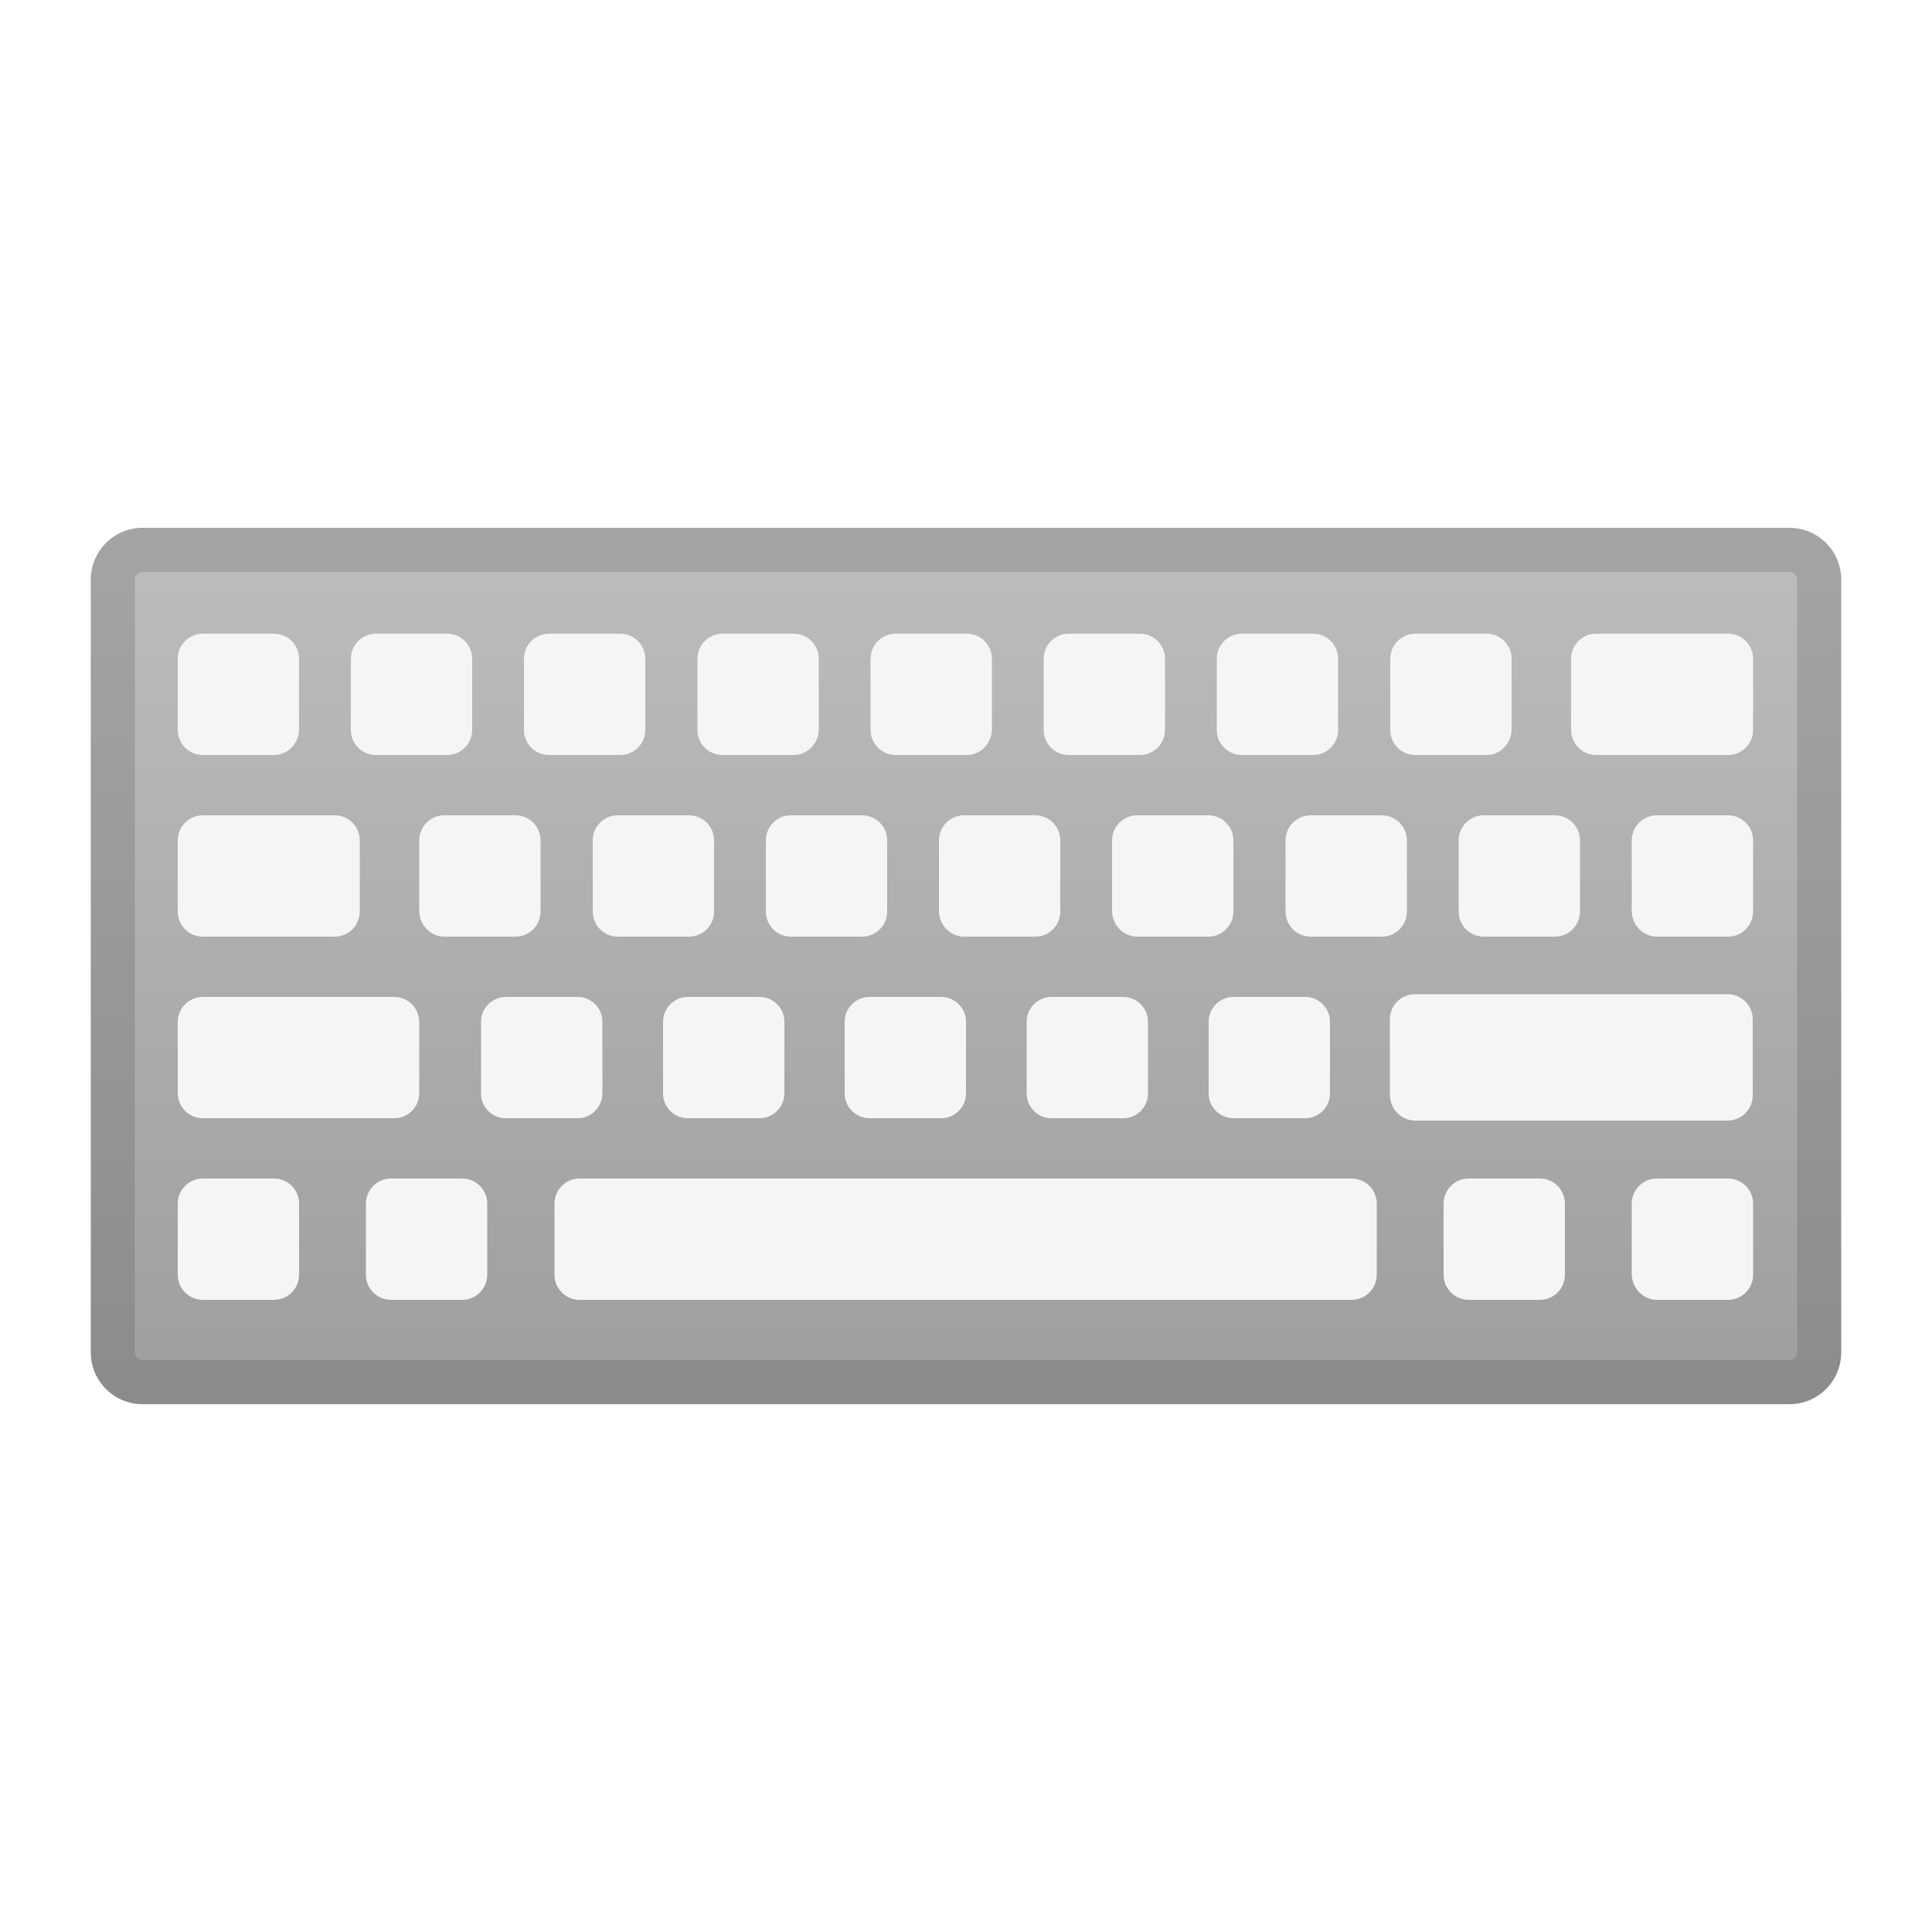
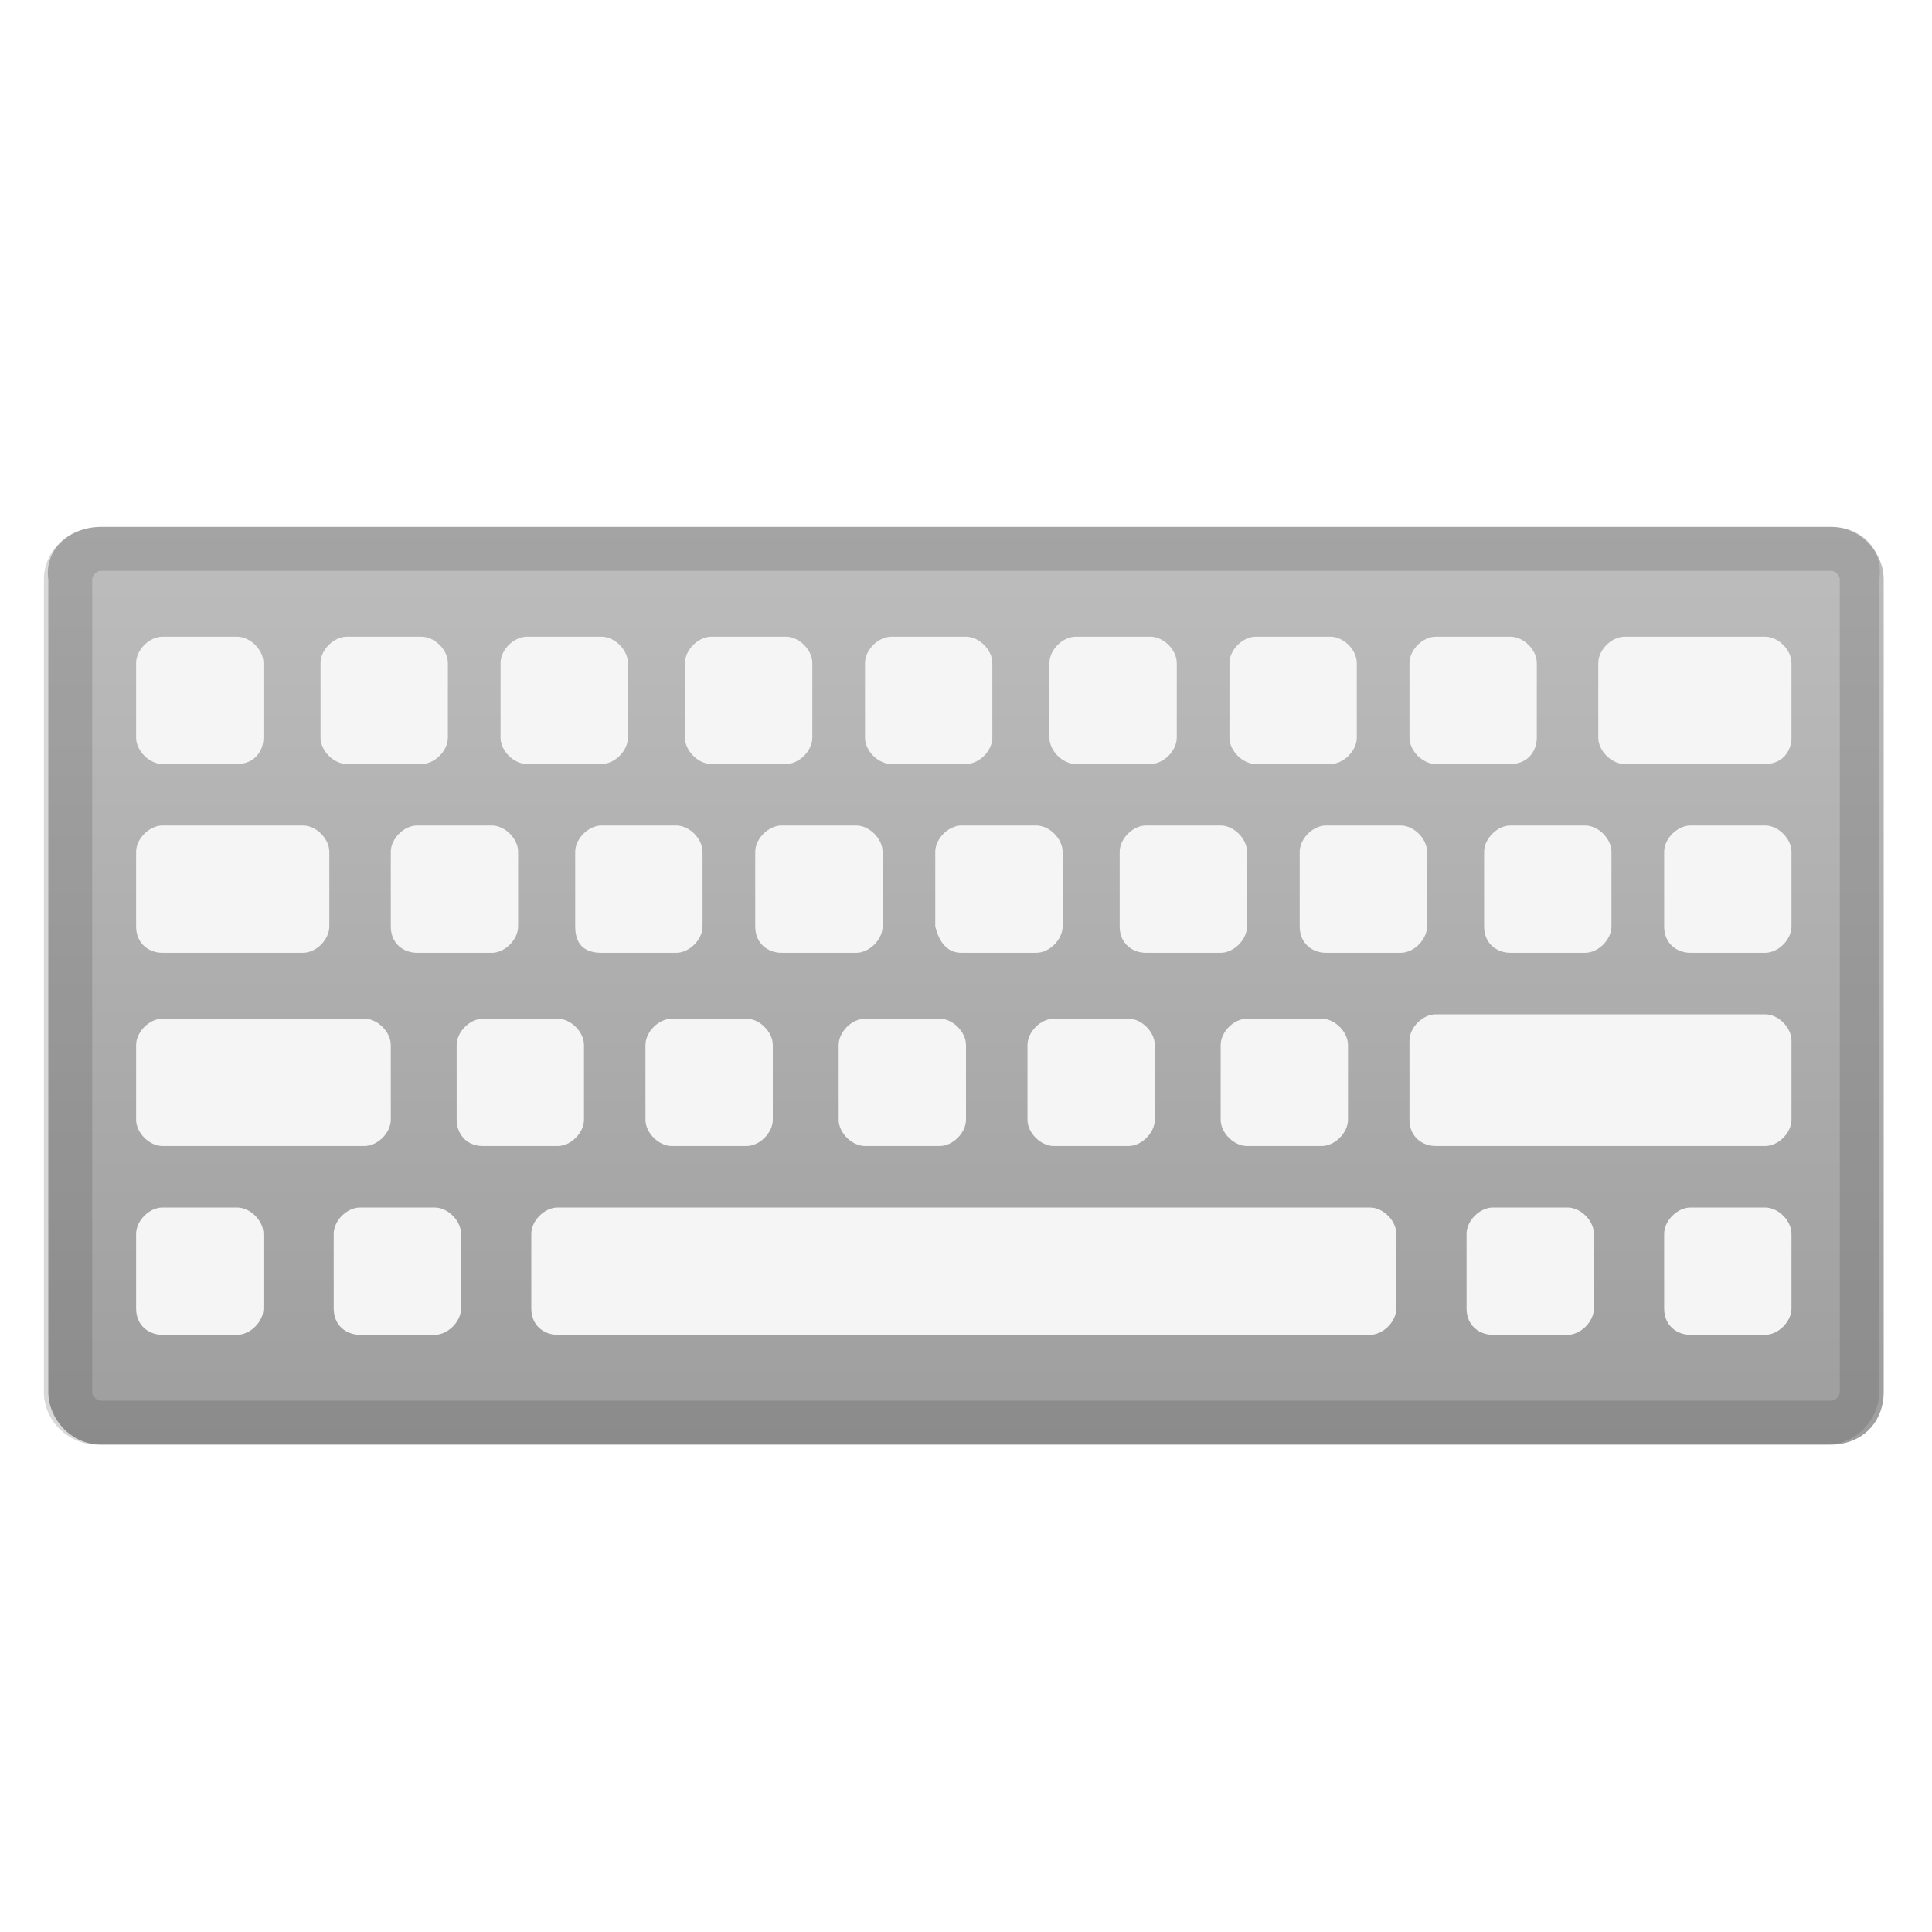
- <svg xmlns="http://www.w3.org/2000/svg" id="icon-keyboard" viewBox="0 0 500 500">
+ <svg xmlns="http://www.w3.org/2000/svg" id="icon-keyboard" viewBox="0 0 44 44">
  <style type="text/css">
		.st0{fill:url(#SVGID_1_);}
		.st1{opacity:0.2;}
		.st2{fill:#424242;}
		.st3{fill:#F5F5F5;}
	</style>
-   <linearGradient id="SVGID_1_" gradientUnits="userSpaceOnUse" x1="250" y1="365.833" x2="250" y2="139.05" gradientTransform="matrix(1 0 0 -1 0 502)">
+   <linearGradient id="SVGID_1_" gradientUnits="userSpaceOnUse" x1="21.991" y1="-446.087" x2="21.991" y2="-425.112" gradientTransform="matrix(1 0 0 1 0 458)">
    <stop offset="0" style="stop-color:#BDBDBD" />
    <stop offset="1" style="stop-color:#9E9E9E" />
  </linearGradient>
-   <path class="st0" d="M463.1,363.4H36.9c-7.4,0-13.4-6-13.4-13.4V150c0-7.4,6-13.4,13.4-13.4h426.2c7.4,0,13.4,6,13.4,13.4V350   C476.5,357.4,470.5,363.4,463.1,363.4z" />
+   <path class="st0" d="M41.7,32.9H2.3c-0.7,0-1.2-0.6-1.2-1.2V13.2C1,12.5,1.6,12,2.3,12h39.4c0.7,0,1.2,0.6,1.2,1.2v18.5   C42.9,32.4,42.4,32.9,41.7,32.9z" />
  <g class="st1">
-     <path class="st2" d="M463.1,148c1.1,0,2,0.9,2,2v200c0,1.1-0.9,2-2,2H36.9c-1.1,0-2-0.9-2-2V150c0-1.1,0.9-2,2-2L463.1,148     M463.1,136.6H36.9c-7.4,0-13.4,6-13.4,13.4v200c0,7.4,6,13.4,13.4,13.4h426.2c7.4,0,13.4-6,13.4-13.4V150    C476.5,142.6,470.5,136.6,463.1,136.6L463.1,136.6z" />
+     <path class="st2" d="M41.7,13c0.1,0,0.2,0.1,0.2,0.2v18.5c0,0.1-0.1,0.2-0.2,0.2H2.3c-0.1,0-0.2-0.1-0.2-0.2V13.2    c0-0.1,0.1-0.2,0.2-0.2H41.7 M41.7,12H2.3C1.6,12,1,12.5,1,13.2v18.5c0,0.7,0.6,1.2,1.2,1.2h39.4c0.7,0,1.2-0.6,1.2-1.2V13.2    C42.9,12.5,42.4,12,41.7,12L41.7,12z" />
  </g>
-   <path class="st3" d="M70.9,195.4H52.5c-3.6,0-6.5-2.9-6.5-6.5v-18.4c0-3.6,2.9-6.5,6.5-6.5h18.4c3.6,0,6.5,2.9,6.5,6.5v18.4 C77.3,192.5,74.4,195.4,70.9,195.4z" />
-   <path class="st3" d="M115.7,195.4H97.3c-3.6,0-6.5-2.9-6.5-6.5v-18.4c0-3.6,2.9-6.5,6.5-6.5h18.4c3.6,0,6.5,2.9,6.5,6.5v18.4 C122.2,192.5,119.3,195.4,115.7,195.4z" />
-   <path class="st3" d="M160.5,195.4h-18.4c-3.6,0-6.5-2.9-6.5-6.5v-18.4c0-3.6,2.9-6.5,6.5-6.5h18.4c3.6,0,6.5,2.9,6.5,6.5v18.4 C167,192.5,164.1,195.4,160.5,195.4z" />
-   <path class="st3" d="M205.4,195.4H187c-3.6,0-6.5-2.9-6.5-6.5v-18.4c0-3.6,2.9-6.5,6.5-6.5h18.4c3.6,0,6.5,2.9,6.5,6.5v18.4 C211.8,192.5,208.9,195.4,205.4,195.4z" />
-   <path class="st3" d="M250.2,195.4h-18.4c-3.6,0-6.5-2.9-6.5-6.5v-18.4c0-3.6,2.9-6.5,6.5-6.5h18.4c3.6,0,6.5,2.9,6.5,6.5v18.4 C256.6,192.5,253.7,195.4,250.2,195.4z" />
-   <path class="st3" d="M295,195.4h-18.4c-3.6,0-6.5-2.9-6.5-6.5v-18.4c0-3.6,2.9-6.5,6.5-6.5H295c3.6,0,6.5,2.9,6.5,6.5v18.4 C301.5,192.5,298.6,195.4,295,195.4z" />
-   <path class="st3" d="M339.8,195.4h-18.4c-3.6,0-6.5-2.9-6.5-6.5v-18.4c0-3.6,2.9-6.5,6.5-6.5h18.4c3.6,0,6.5,2.9,6.5,6.5v18.4 C346.3,192.5,343.4,195.4,339.8,195.4z" />
-   <path class="st3" d="M384.7,195.4h-18.4c-3.6,0-6.5-2.9-6.5-6.5v-18.4c0-3.6,2.9-6.5,6.5-6.5h18.4c3.6,0,6.5,2.9,6.5,6.5v18.4 C391.1,192.5,388.2,195.4,384.7,195.4z" />
-   <path class="st3" d="M447.2,195.4h-34.1c-3.6,0-6.5-2.9-6.5-6.5v-18.4c0-3.6,2.9-6.5,6.5-6.5h34.1c3.6,0,6.5,2.9,6.5,6.5v18.4 C453.7,192.5,450.8,195.4,447.2,195.4z" />
-   <path class="st3" d="M428.8,242.4h18.4c3.6,0,6.5-2.9,6.5-6.5v-18.4c0-3.6-2.9-6.5-6.5-6.5h-18.4c-3.6,0-6.5,2.9-6.5,6.5v18.4 C422.4,239.5,425.3,242.4,428.8,242.4z" />
-   <path class="st3" d="M384,242.4h18.4c3.6,0,6.5-2.9,6.5-6.5v-18.4c0-3.6-2.9-6.5-6.5-6.5H384c-3.6,0-6.5,2.9-6.5,6.5v18.4 C377.5,239.5,380.4,242.4,384,242.4z" />
-   <path class="st3" d="M339.2,242.4h18.4c3.6,0,6.5-2.9,6.5-6.5v-18.4c0-3.6-2.9-6.5-6.5-6.5h-18.4c-3.6,0-6.5,2.9-6.5,6.5v18.4 C332.7,239.5,335.6,242.4,339.2,242.4z" />
-   <path class="st3" d="M294.3,242.4h18.4c3.6,0,6.5-2.9,6.5-6.5v-18.4c0-3.6-2.9-6.5-6.5-6.5h-18.4c-3.6,0-6.5,2.9-6.5,6.5v18.4 C287.9,239.5,290.8,242.4,294.3,242.4z" />
-   <path class="st3" d="M249.5,242.4h18.4c3.6,0,6.5-2.9,6.5-6.5v-18.4c0-3.6-2.9-6.5-6.5-6.5h-18.4c-3.6,0-6.5,2.9-6.5,6.5v18.4 C243.1,239.5,246,242.4,249.5,242.4z" />
-   <path class="st3" d="M204.7,242.4h18.4c3.6,0,6.5-2.9,6.5-6.5v-18.4c0-3.6-2.9-6.5-6.5-6.5h-18.4c-3.6,0-6.5,2.9-6.5,6.5v18.4 C198.2,239.5,201.1,242.4,204.7,242.4z" />
-   <path class="st3" d="M159.9,242.4h18.4c3.6,0,6.5-2.9,6.5-6.5v-18.4c0-3.6-2.9-6.5-6.5-6.5h-18.4c-3.6,0-6.5,2.9-6.5,6.5v18.4 C153.4,239.5,156.3,242.4,159.9,242.4z" />
-   <path class="st3" d="M115,242.4h18.4c3.6,0,6.5-2.9,6.5-6.5v-18.4c0-3.6-2.9-6.5-6.5-6.5H115c-3.6,0-6.5,2.9-6.5,6.5v18.4 C108.6,239.5,111.5,242.4,115,242.4z" />
-   <path class="st3" d="M52.5,242.4h34.1c3.6,0,6.5-2.9,6.5-6.5v-18.4c0-3.6-2.9-6.5-6.5-6.5H52.5c-3.6,0-6.5,2.9-6.5,6.5v18.4 C46,239.5,48.9,242.4,52.5,242.4z" />
-   <path class="st3" d="M319.2,289.4h18.6c3.5,0,6.4-2.9,6.4-6.4v-18.6c0-3.5-2.9-6.4-6.4-6.4h-18.6c-3.5,0-6.4,2.9-6.4,6.4V283 C312.8,286.5,315.7,289.4,319.2,289.4z" />
-   <path class="st3" d="M272.1,289.4h18.6c3.5,0,6.4-2.9,6.4-6.4v-18.6c0-3.5-2.9-6.4-6.4-6.4h-18.6c-3.5,0-6.4,2.9-6.4,6.4V283 C265.7,286.5,268.6,289.4,272.1,289.4z" />
-   <path class="st3" d="M225,289.4h18.6c3.5,0,6.4-2.9,6.4-6.4v-18.6c0-3.5-2.9-6.4-6.4-6.4H225c-3.5,0-6.4,2.9-6.4,6.4V283 C218.6,286.5,221.5,289.4,225,289.4z" />
-   <path class="st3" d="M178,289.4h18.6c3.5,0,6.4-2.9,6.4-6.4v-18.6c0-3.5-2.9-6.4-6.4-6.4H178c-3.5,0-6.4,2.9-6.4,6.4V283 C171.6,286.5,174.4,289.4,178,289.4z" />
-   <path class="st3" d="M130.9,289.4h18.6c3.5,0,6.4-2.9,6.4-6.4v-18.6c0-3.5-2.9-6.4-6.4-6.4h-18.6c-3.5,0-6.4,2.9-6.4,6.4V283 C124.5,286.5,127.3,289.4,130.9,289.4z" />
-   <path class="st3" d="M52.5,289.4H102c3.6,0,6.5-2.9,6.5-6.5v-18.4c0-3.6-2.9-6.5-6.5-6.5H52.5c-3.6,0-6.5,2.9-6.5,6.5v18.4 C46,286.5,48.9,289.4,52.5,289.4z" />
-   <path class="st3" d="M366.2,290h80.9c3.6,0,6.5-2.9,6.5-6.5v-19.7c0-3.6-2.9-6.5-6.5-6.5h-80.9c-3.6,0-6.5,2.9-6.5,6.5v19.7 C359.8,287.1,362.7,290,366.2,290z" />
-   <path class="st3" d="M428.8,336.4h18.4c3.6,0,6.5-2.9,6.5-6.5v-18.4c0-3.6-2.9-6.5-6.5-6.5h-18.4c-3.6,0-6.5,2.9-6.5,6.5v18.4 C422.4,333.5,425.3,336.4,428.8,336.4z" />
-   <path class="st3" d="M380.1,336.4h18.4c3.6,0,6.5-2.9,6.5-6.5v-18.4c0-3.6-2.9-6.5-6.5-6.5h-18.4c-3.6,0-6.5,2.9-6.5,6.5v18.4 C373.6,333.5,376.5,336.4,380.1,336.4z" />
-   <path class="st3" d="M150,336.4h199.8c3.6,0,6.5-2.9,6.5-6.5v-18.4c0-3.6-2.9-6.5-6.5-6.5H150c-3.6,0-6.5,2.9-6.5,6.5v18.4 C143.5,333.5,146.4,336.4,150,336.4z" />
-   <path class="st3" d="M101.2,336.4h18.4c3.6,0,6.5-2.9,6.5-6.5v-18.4c0-3.6-2.9-6.5-6.5-6.5h-18.4c-3.6,0-6.5,2.9-6.5,6.5v18.4 C94.7,333.5,97.6,336.4,101.2,336.4z" />
-   <path class="st3" d="M52.5,336.4h18.4c3.6,0,6.5-2.9,6.5-6.5v-18.4c0-3.6-2.9-6.5-6.5-6.5H52.5c-3.6,0-6.5,2.9-6.5,6.5v18.4 C46,333.5,48.9,336.4,52.5,336.4z" />
+   <path class="st3" d="M5.4,17.4H3.7c-0.3,0-0.6-0.3-0.6-0.6v-1.7c0-0.3,0.3-0.6,0.6-0.6h1.7c0.3,0,0.6,0.3,0.6,0.6v1.7   C6,17.1,5.8,17.4,5.4,17.4z" />
+   <path class="st3" d="M9.6,17.4H7.9c-0.3,0-0.6-0.3-0.6-0.6v-1.7c0-0.3,0.3-0.6,0.6-0.6h1.7c0.3,0,0.6,0.3,0.6,0.6v1.7   C10.2,17.1,9.9,17.4,9.6,17.4z" />
+   <path class="st3" d="M13.7,17.4H12c-0.3,0-0.6-0.3-0.6-0.6v-1.7c0-0.3,0.3-0.6,0.6-0.6h1.7c0.3,0,0.6,0.3,0.6,0.6v1.7   C14.3,17.1,14,17.4,13.7,17.4z" />
+   <path class="st3" d="M17.9,17.4h-1.7c-0.3,0-0.6-0.3-0.6-0.6v-1.7c0-0.3,0.3-0.6,0.6-0.6h1.7c0.3,0,0.6,0.3,0.6,0.6v1.7   C18.5,17.1,18.2,17.4,17.9,17.4z" />
+   <path class="st3" d="M22,17.4h-1.7c-0.3,0-0.6-0.3-0.6-0.6v-1.7c0-0.3,0.3-0.6,0.6-0.6H22c0.3,0,0.6,0.3,0.6,0.6v1.7   C22.6,17.1,22.3,17.4,22,17.4z" />
+   <path class="st3" d="M26.2,17.4h-1.7c-0.3,0-0.6-0.3-0.6-0.6v-1.7c0-0.3,0.3-0.6,0.6-0.6h1.7c0.3,0,0.6,0.3,0.6,0.6v1.7   C26.8,17.1,26.5,17.4,26.2,17.4z" />
+   <path class="st3" d="M30.3,17.4h-1.7c-0.3,0-0.6-0.3-0.6-0.6v-1.7c0-0.3,0.3-0.6,0.6-0.6h1.7c0.3,0,0.6,0.3,0.6,0.6v1.7   C30.9,17.1,30.6,17.4,30.3,17.4z" />
+   <path class="st3" d="M34.4,17.4h-1.7c-0.3,0-0.6-0.3-0.6-0.6v-1.7c0-0.3,0.3-0.6,0.6-0.6h1.7c0.3,0,0.6,0.3,0.6,0.6v1.7   C35,17.1,34.8,17.4,34.4,17.4z" />
+   <path class="st3" d="M40.2,17.4h-3.2c-0.3,0-0.6-0.3-0.6-0.6v-1.7c0-0.3,0.3-0.6,0.6-0.6h3.2c0.3,0,0.6,0.3,0.6,0.6v1.7   C40.8,17.1,40.6,17.4,40.2,17.4z" />
+   <path class="st3" d="M38.5,21.7h1.7c0.3,0,0.6-0.3,0.6-0.6v-1.7c0-0.3-0.3-0.6-0.6-0.6h-1.7c-0.3,0-0.6,0.3-0.6,0.6v1.7   C37.9,21.5,38.2,21.7,38.5,21.7z" />
+   <path class="st3" d="M34.4,21.7h1.7c0.3,0,0.6-0.3,0.6-0.6v-1.7c0-0.3-0.3-0.6-0.6-0.6h-1.7c-0.3,0-0.6,0.3-0.6,0.6v1.7   C33.8,21.5,34.1,21.7,34.4,21.7z" />
+   <path class="st3" d="M30.2,21.7h1.7c0.3,0,0.6-0.3,0.6-0.6v-1.7c0-0.3-0.3-0.6-0.6-0.6h-1.7c-0.3,0-0.6,0.3-0.6,0.6v1.7   C29.6,21.5,29.9,21.7,30.2,21.7z" />
+   <path class="st3" d="M26.1,21.7h1.7c0.3,0,0.6-0.3,0.6-0.6v-1.7c0-0.3-0.3-0.6-0.6-0.6h-1.7c-0.3,0-0.6,0.3-0.6,0.6v1.7   C25.5,21.5,25.8,21.7,26.1,21.7z" />
+   <path class="st3" d="M21.9,21.7h1.7c0.3,0,0.6-0.3,0.6-0.6v-1.7c0-0.3-0.3-0.6-0.6-0.6h-1.7c-0.3,0-0.6,0.3-0.6,0.6v1.7   C21.4,21.5,21.6,21.7,21.9,21.7z" />
+   <path class="st3" d="M17.8,21.7h1.7c0.3,0,0.6-0.3,0.6-0.6v-1.7c0-0.3-0.3-0.6-0.6-0.6h-1.7c-0.3,0-0.6,0.3-0.6,0.6v1.7   C17.2,21.5,17.5,21.7,17.8,21.7z" />
+   <path class="st3" d="M13.7,21.7h1.7c0.3,0,0.6-0.3,0.6-0.6v-1.7c0-0.3-0.3-0.6-0.6-0.6h-1.7c-0.3,0-0.6,0.3-0.6,0.6v1.7   C13.1,21.5,13.3,21.7,13.7,21.7z" />
+   <path class="st3" d="M9.5,21.7h1.7c0.3,0,0.6-0.3,0.6-0.6v-1.7c0-0.3-0.3-0.6-0.6-0.6H9.5c-0.3,0-0.6,0.3-0.6,0.6v1.7   C8.9,21.5,9.2,21.7,9.5,21.7z" />
+   <path class="st3" d="M3.7,21.7h3.2c0.3,0,0.6-0.3,0.6-0.6v-1.7c0-0.3-0.3-0.6-0.6-0.6H3.7c-0.3,0-0.6,0.3-0.6,0.6v1.7   C3.1,21.5,3.4,21.7,3.7,21.7z" />
+   <path class="st3" d="M28.4,26.1h1.7c0.3,0,0.6-0.3,0.6-0.6v-1.7c0-0.3-0.3-0.6-0.6-0.6h-1.7c-0.3,0-0.6,0.3-0.6,0.6v1.7   C27.8,25.8,28.1,26.1,28.4,26.1z" />
+   <path class="st3" d="M24,26.1h1.7c0.3,0,0.6-0.3,0.6-0.6v-1.7c0-0.3-0.3-0.6-0.6-0.6H24c-0.3,0-0.6,0.3-0.6,0.6v1.7   C23.4,25.8,23.7,26.1,24,26.1z" />
+   <path class="st3" d="M19.7,26.1h1.7c0.3,0,0.6-0.3,0.6-0.6v-1.7c0-0.3-0.3-0.6-0.6-0.6h-1.7c-0.3,0-0.6,0.3-0.6,0.6v1.7   C19.1,25.8,19.4,26.1,19.7,26.1z" />
+   <path class="st3" d="M15.3,26.1h1.7c0.3,0,0.6-0.3,0.6-0.6v-1.7c0-0.3-0.3-0.6-0.6-0.6h-1.7c-0.3,0-0.6,0.3-0.6,0.6v1.7   C14.7,25.8,15,26.1,15.3,26.1z" />
+   <path class="st3" d="M11,26.1h1.7c0.3,0,0.6-0.3,0.6-0.6v-1.7c0-0.3-0.3-0.6-0.6-0.6H11c-0.3,0-0.6,0.3-0.6,0.6v1.7   C10.4,25.8,10.6,26.1,11,26.1z" />
+   <path class="st3" d="M3.7,26.1h4.6c0.3,0,0.6-0.3,0.6-0.6v-1.7c0-0.3-0.3-0.6-0.6-0.6H3.7c-0.3,0-0.6,0.3-0.6,0.6v1.7   C3.1,25.8,3.4,26.1,3.7,26.1z" />
+   <path class="st3" d="M32.7,26.1h7.5c0.3,0,0.6-0.3,0.6-0.6v-1.8c0-0.3-0.3-0.6-0.6-0.6h-7.5c-0.3,0-0.6,0.3-0.6,0.6v1.8   C32.1,25.9,32.4,26.1,32.7,26.1z" />
+   <path class="st3" d="M38.5,30.4h1.7c0.3,0,0.6-0.3,0.6-0.6v-1.7c0-0.3-0.3-0.6-0.6-0.6h-1.7c-0.3,0-0.6,0.3-0.6,0.6v1.7   C37.9,30.2,38.2,30.4,38.5,30.4z" />
+   <path class="st3" d="M34,30.4h1.7c0.3,0,0.6-0.3,0.6-0.6v-1.7c0-0.3-0.3-0.6-0.6-0.6H34c-0.3,0-0.6,0.3-0.6,0.6v1.7   C33.4,30.2,33.7,30.4,34,30.4z" />
+   <path class="st3" d="M12.7,30.4h18.5c0.3,0,0.6-0.3,0.6-0.6v-1.7c0-0.3-0.3-0.6-0.6-0.6H12.7c-0.3,0-0.6,0.3-0.6,0.6v1.7   C12.1,30.2,12.4,30.4,12.7,30.4z" />
+   <path class="st3" d="M8.2,30.4h1.7c0.3,0,0.6-0.3,0.6-0.6v-1.7c0-0.3-0.3-0.6-0.6-0.6H8.2c-0.3,0-0.6,0.3-0.6,0.6v1.7   C7.6,30.2,7.9,30.4,8.2,30.4z" />
+   <path class="st3" d="M3.7,30.4h1.7c0.3,0,0.6-0.3,0.6-0.6v-1.7c0-0.3-0.3-0.6-0.6-0.6H3.7c-0.3,0-0.6,0.3-0.6,0.6v1.7   C3.1,30.2,3.4,30.4,3.7,30.4z" />
</svg>
